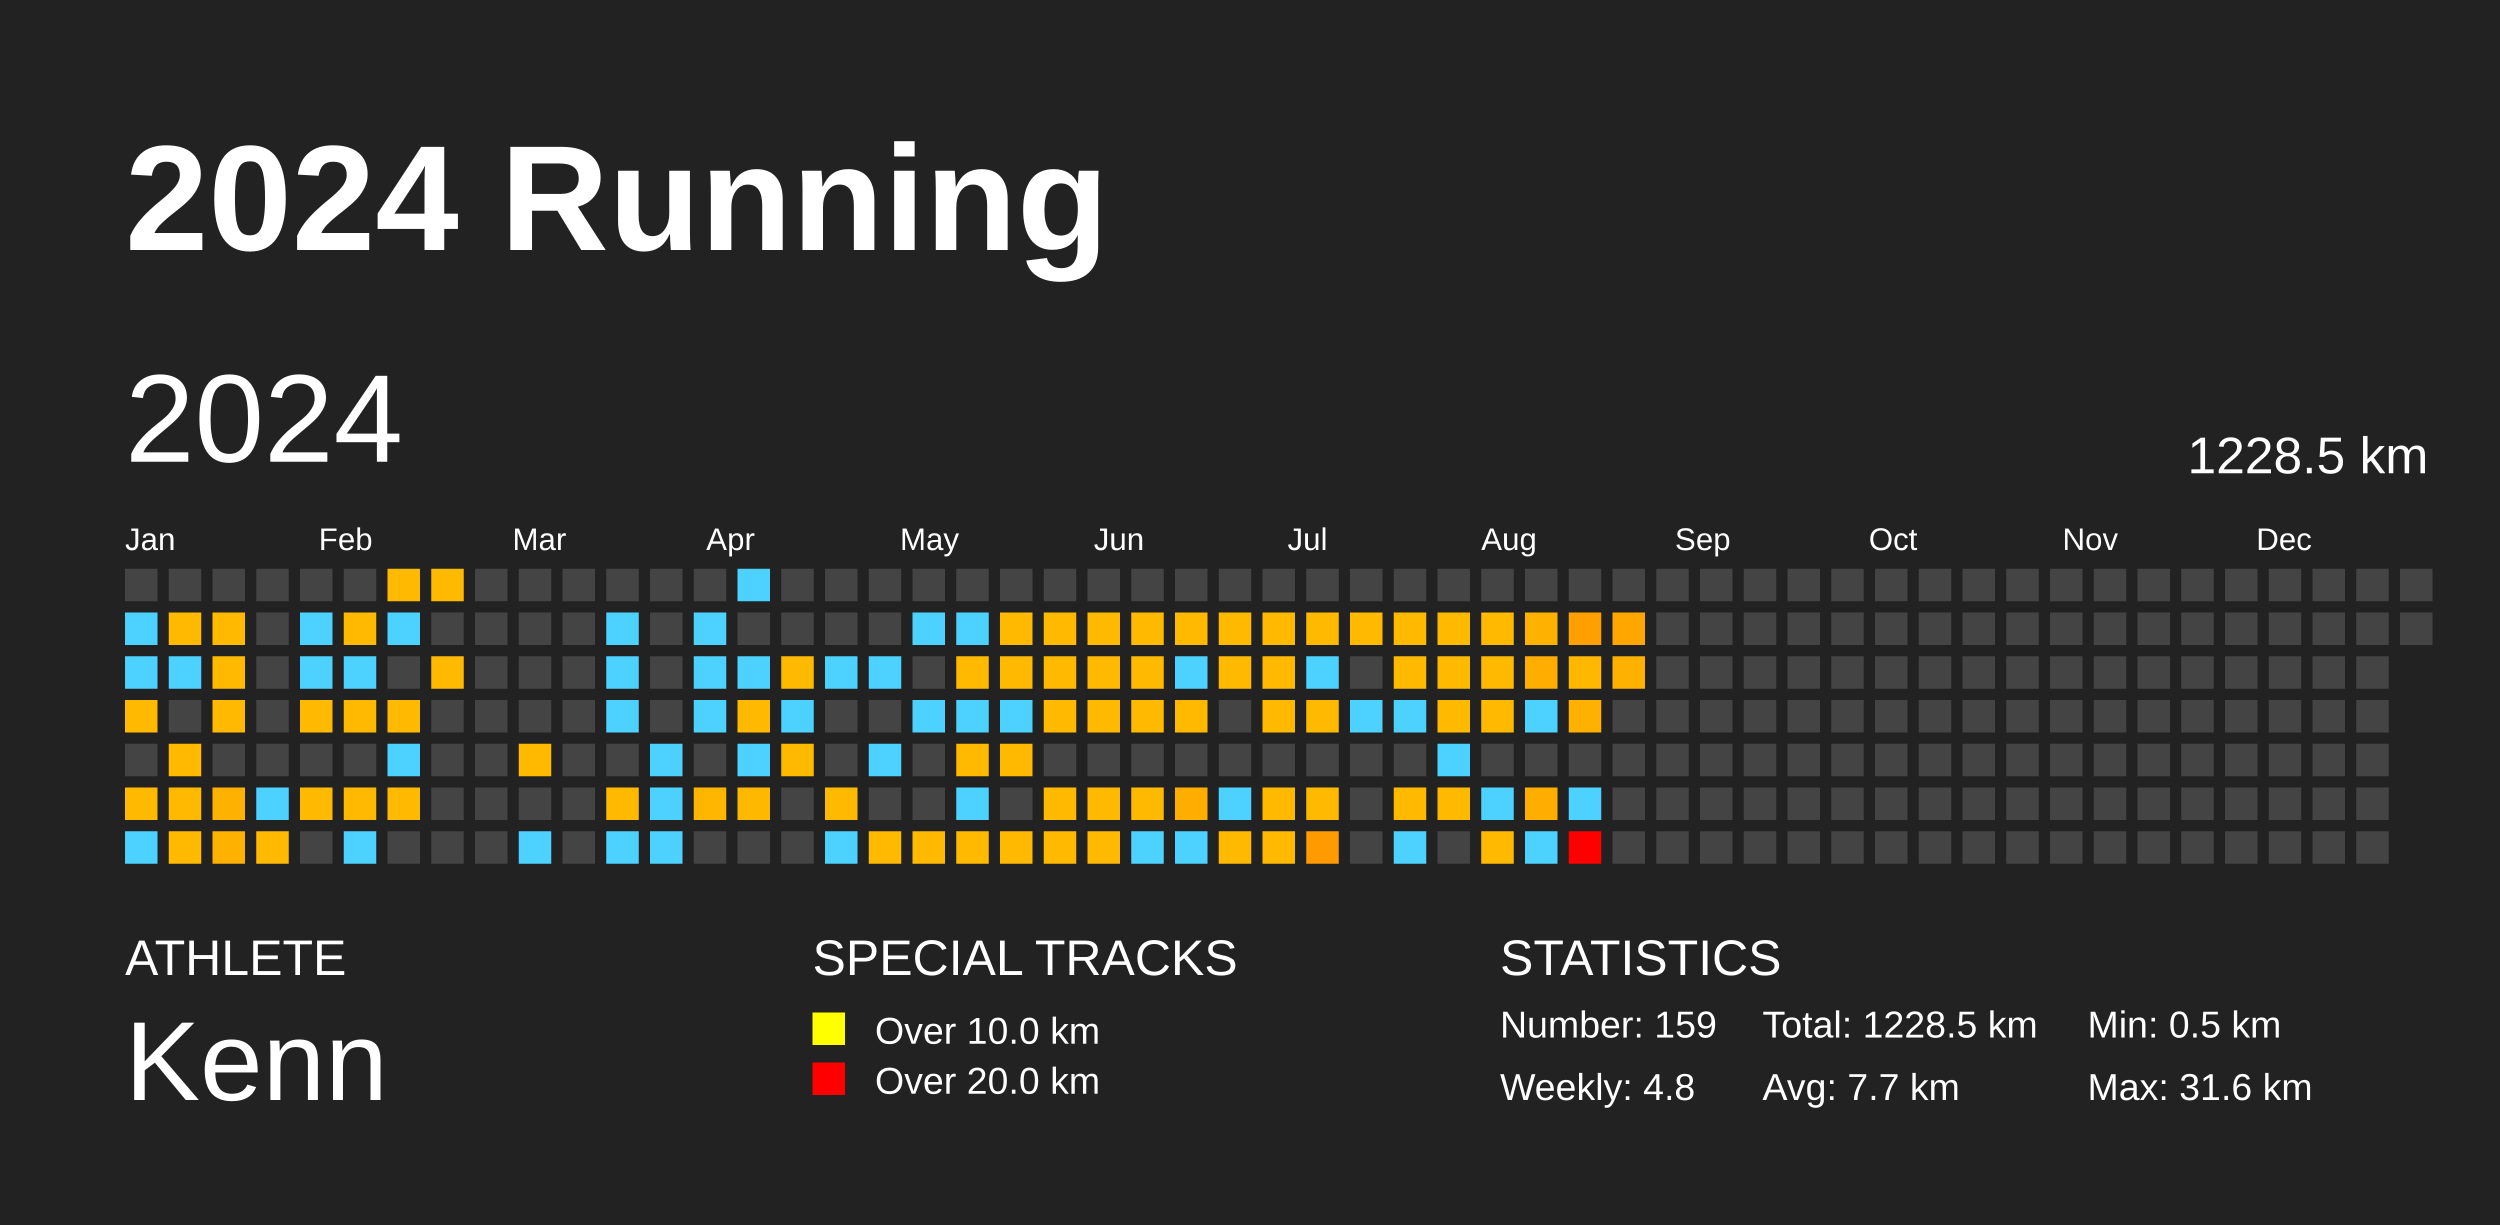
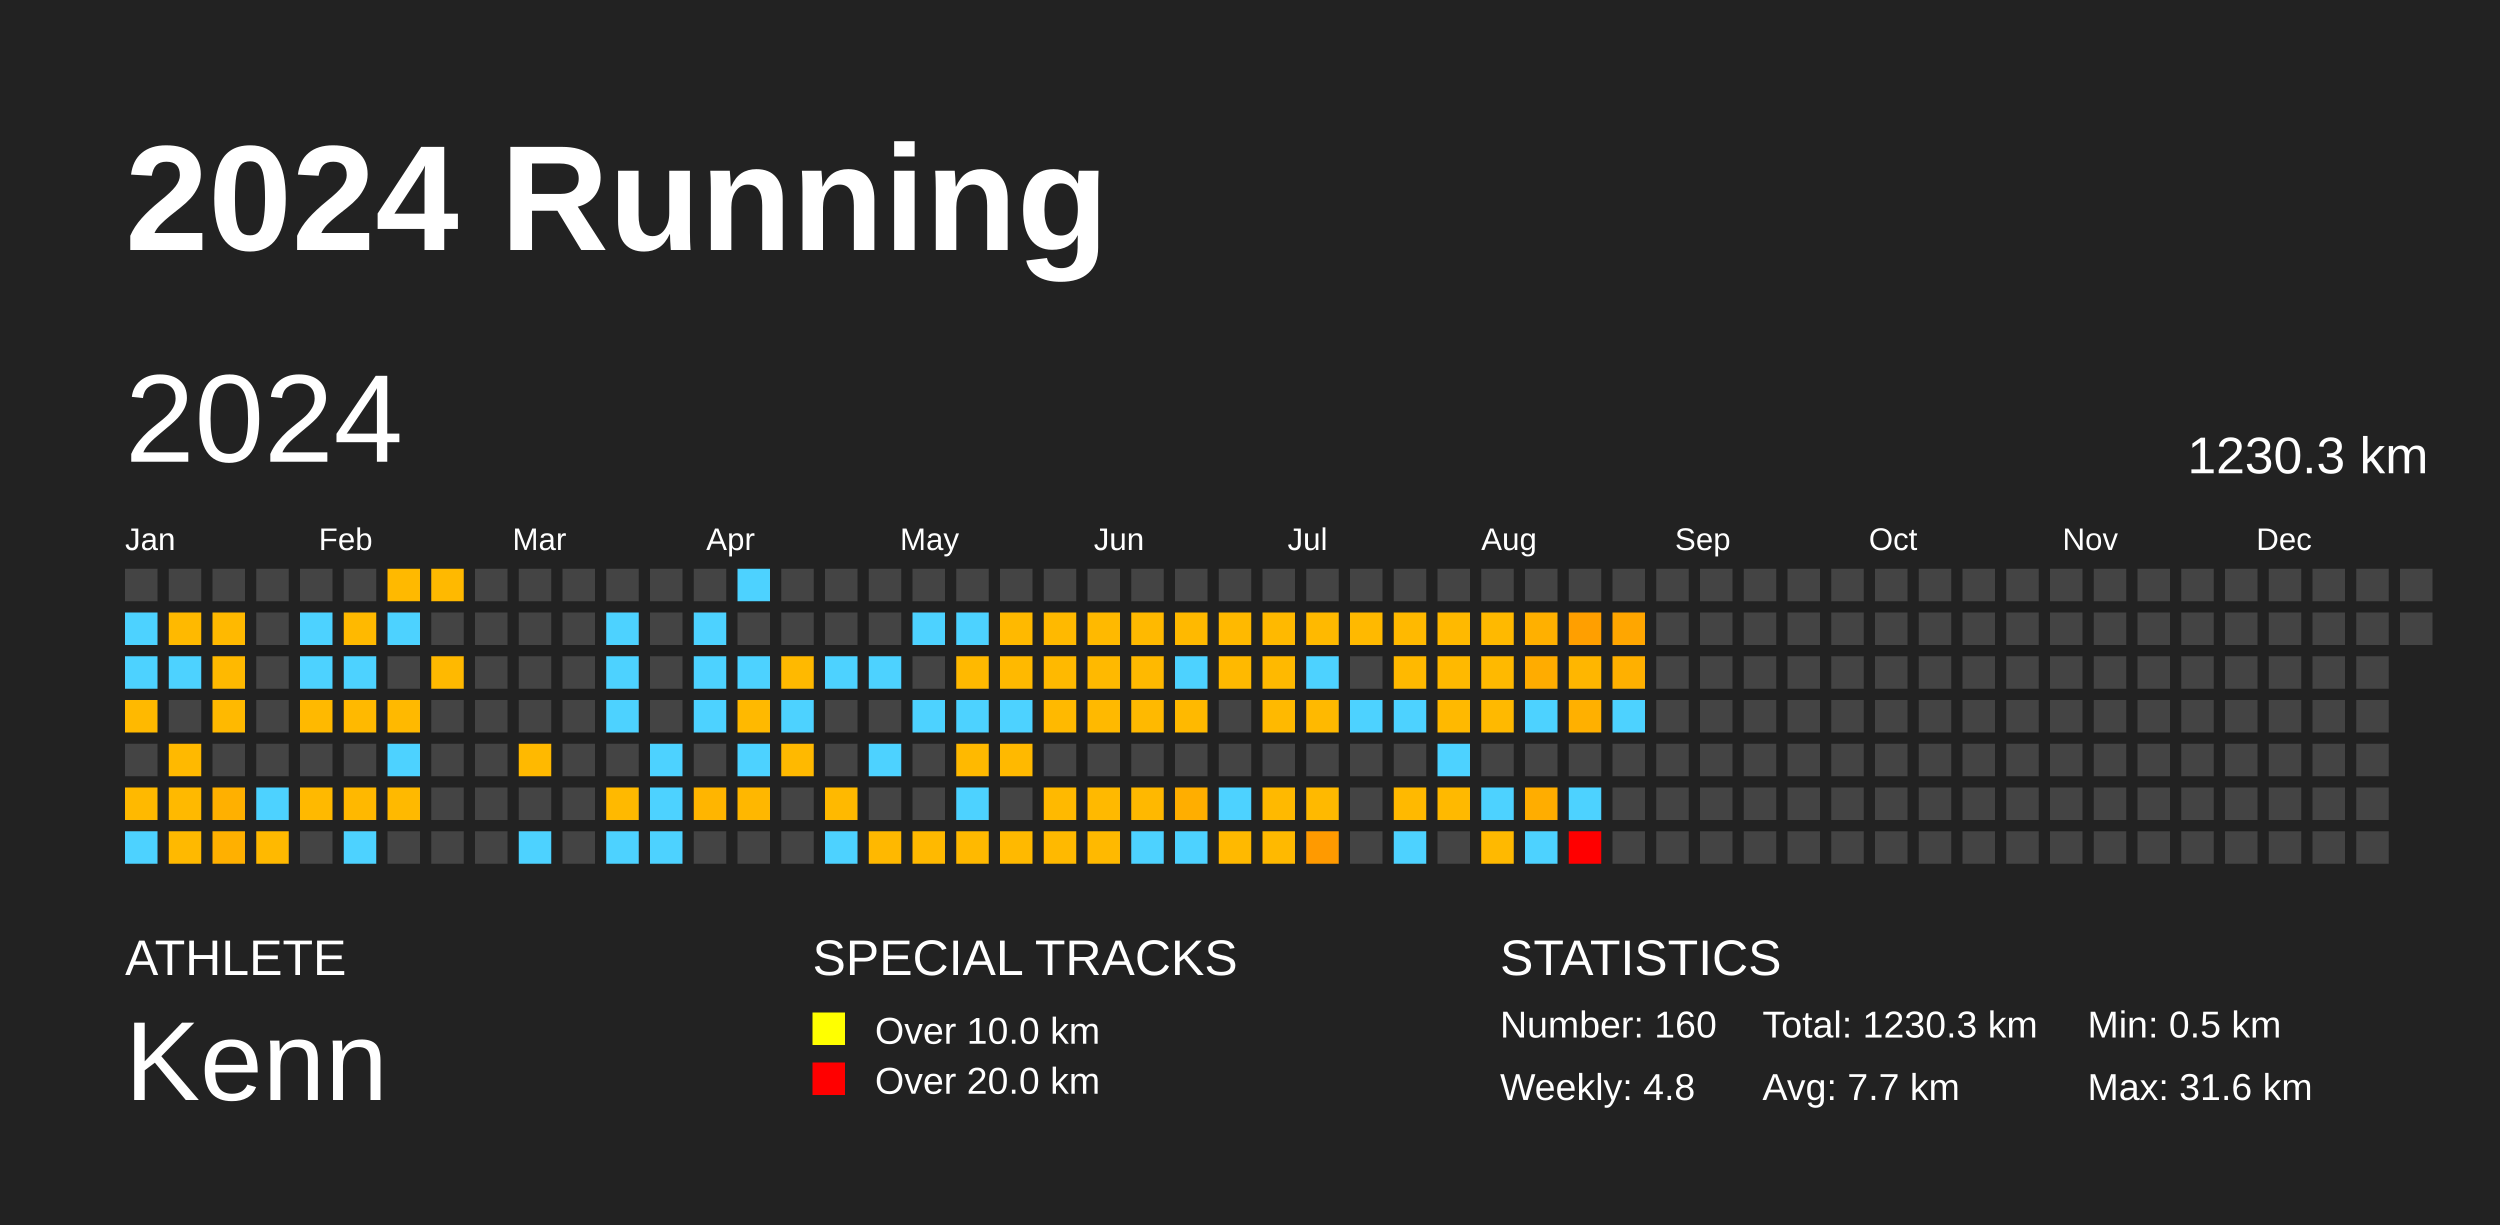
<svg xmlns="http://www.w3.org/2000/svg" baseProfile="full" height="98mm" version="1.1" viewBox="0,0,200,98" width="200mm">
  <defs />
  <rect fill="#222222" height="98" width="200" x="0" y="0" />
  <text fill="#FFFFFF" style="font-size:12px; font-family:Arial; font-weight:bold;" x="10" y="20">2024 Running</text>
  <text fill="#FFFFFF" style="font-size:4px; font-family:Arial" x="10" y="78">ATHLETE</text>
  <text fill="#FFFFFF" style="font-size:9px; font-family:Arial" x="10" y="88">Kenn</text>
  <text fill="#FFFFFF" style="font-size:4px; font-family:Arial" x="65" y="78">SPECIAL TRACKS</text>
  <rect fill="yellow" height="2.6" width="2.6" x="65" y="81" />
  <text fill="#FFFFFF" style="font-size:3px; font-family:Arial" x="70" y="83.5">Over 10.0 km</text>
  <rect fill="red" height="2.6" width="2.6" x="65" y="85" />
  <text fill="#FFFFFF" style="font-size:3px; font-family:Arial" x="70" y="87.5">Over 20.0 km</text>
  <text fill="#FFFFFF" style="font-size:4px; font-family:Arial" x="120" y="78">STATISTICS</text>
-   <text fill="#FFFFFF" style="font-size:3px; font-family:Arial" x="120" y="83">Number: 159</text>
+   <text fill="#FFFFFF" style="font-size:3px; font-family:Arial" x="120" y="83">Number: 160</text>
  <text fill="#FFFFFF" style="font-size:3px; font-family:Arial" x="120" y="88">Weekly: 4.8</text>
-   <text fill="#FFFFFF" style="font-size:3px; font-family:Arial" x="141" y="83">Total: 1228.5 km</text>
+   <text fill="#FFFFFF" style="font-size:3px; font-family:Arial" x="141" y="83">Total: 1230.3 km</text>
  <text fill="#FFFFFF" style="font-size:3px; font-family:Arial" x="141" y="88">Avg: 7.7 km</text>
  <text fill="#FFFFFF" style="font-size:3px; font-family:Arial" x="167" y="83">Min: 0.5 km</text>
  <text fill="#FFFFFF" style="font-size:3px; font-family:Arial" x="167" y="88">Max: 31.6 km</text>
  <text dominant-baseline="hanging" fill="#FFFFFF" style="font-size:10.0px; font-family:Arial;" x="10" y="30">2024</text>
-   <text dominant-baseline="hanging" fill="#FFFFFF" style="font-size:4.125px; font-family:Arial;" x="175" y="35">1228.5 km</text>
+   <text dominant-baseline="hanging" fill="#FFFFFF" style="font-size:4.125px; font-family:Arial;" x="175" y="35">1230.3 km</text>
  <text fill="#FFFFFF" style="font-size:2.5px; font-family:Arial" x="10.0" y="44">Jan</text>
  <text fill="#FFFFFF" style="font-size:2.5px; font-family:Arial" x="25.5" y="44">Feb</text>
  <text fill="#FFFFFF" style="font-size:2.5px; font-family:Arial" x="41.0" y="44">Mar</text>
  <text fill="#FFFFFF" style="font-size:2.5px; font-family:Arial" x="56.5" y="44">Apr</text>
  <text fill="#FFFFFF" style="font-size:2.5px; font-family:Arial" x="72.0" y="44">May</text>
  <text fill="#FFFFFF" style="font-size:2.5px; font-family:Arial" x="87.5" y="44">Jun</text>
  <text fill="#FFFFFF" style="font-size:2.5px; font-family:Arial" x="103.0" y="44">Jul</text>
  <text fill="#FFFFFF" style="font-size:2.5px; font-family:Arial" x="118.5" y="44">Aug</text>
  <text fill="#FFFFFF" style="font-size:2.5px; font-family:Arial" x="134.0" y="44">Sep</text>
  <text fill="#FFFFFF" style="font-size:2.5px; font-family:Arial" x="149.5" y="44">Oct</text>
  <text fill="#FFFFFF" style="font-size:2.5px; font-family:Arial" x="165.0" y="44">Nov</text>
  <text fill="#FFFFFF" style="font-size:2.5px; font-family:Arial" x="180.5" y="44">Dec</text>
  <rect fill="#444444" height="2.6" width="2.6" x="10.0" y="45.5" />
  <rect fill="#4dd2ff" height="2.6" width="2.6" x="10.0" y="49.0" />
  <rect fill="#4dd2ff" height="2.6" width="2.6" x="10.0" y="52.5" />
-   <rect fill="#ffba00" height="2.6" width="2.6" x="10.0" y="56.0" />
+   <rect fill="#ffb900" height="2.6" width="2.6" x="10.0" y="56.0" />
  <rect fill="#444444" height="2.6" width="2.6" x="10.0" y="59.5" />
-   <rect fill="#ffba00" height="2.6" width="2.6" x="10.0" y="63.0" />
+   <rect fill="#ffb900" height="2.6" width="2.6" x="10.0" y="63.0" />
  <rect fill="#4dd2ff" height="2.6" width="2.6" x="10.0" y="66.5" />
  <rect fill="#444444" height="2.6" width="2.6" x="13.5" y="45.5" />
-   <rect fill="#ffba00" height="2.6" width="2.6" x="13.5" y="49.0" />
+   <rect fill="#ffb900" height="2.6" width="2.6" x="13.5" y="49.0" />
  <rect fill="#4dd2ff" height="2.6" width="2.6" x="13.5" y="52.5" />
  <rect fill="#444444" height="2.6" width="2.6" x="13.5" y="56.0" />
  <rect fill="#ffb900" height="2.6" width="2.6" x="13.5" y="59.5" />
-   <rect fill="#ffba00" height="2.6" width="2.6" x="13.5" y="63.0" />
-   <rect fill="#ffba00" height="2.6" width="2.6" x="13.5" y="66.5" />
+   <rect fill="#ffb900" height="2.6" width="2.6" x="13.5" y="63.0" />
+   <rect fill="#ffb900" height="2.6" width="2.6" x="13.5" y="66.5" />
  <rect fill="#444444" height="2.6" width="2.6" x="17.0" y="45.5" />
-   <rect fill="#ffba00" height="2.6" width="2.6" x="17.0" y="49.0" />
-   <rect fill="#ffba00" height="2.6" width="2.6" x="17.0" y="52.5" />
+   <rect fill="#ffb900" height="2.6" width="2.6" x="17.0" y="49.0" />
+   <rect fill="#ffb900" height="2.6" width="2.6" x="17.0" y="52.5" />
  <rect fill="#ffb900" height="2.6" width="2.6" x="17.0" y="56.0" />
  <rect fill="#444444" height="2.6" width="2.6" x="17.0" y="59.5" />
-   <rect fill="#ffb100" height="2.6" width="2.6" x="17.0" y="63.0" />
-   <rect fill="#ffb100" height="2.6" width="2.6" x="17.0" y="66.5" />
+   <rect fill="#ffb000" height="2.6" width="2.6" x="17.0" y="63.0" />
+   <rect fill="#ffb000" height="2.6" width="2.6" x="17.0" y="66.5" />
  <rect fill="#444444" height="2.6" width="2.6" x="20.5" y="45.5" />
  <rect fill="#444444" height="2.6" width="2.6" x="20.5" y="49.0" />
  <rect fill="#444444" height="2.6" width="2.6" x="20.5" y="52.5" />
  <rect fill="#444444" height="2.6" width="2.6" x="20.5" y="56.0" />
  <rect fill="#444444" height="2.6" width="2.6" x="20.5" y="59.5" />
  <rect fill="#4dd2ff" height="2.6" width="2.6" x="20.5" y="63.0" />
-   <rect fill="#ffba00" height="2.6" width="2.6" x="20.5" y="66.5" />
+   <rect fill="#ffb900" height="2.6" width="2.6" x="20.5" y="66.5" />
  <rect fill="#444444" height="2.6" width="2.6" x="24.0" y="45.5" />
  <rect fill="#4dd2ff" height="2.6" width="2.6" x="24.0" y="49.0" />
  <rect fill="#4dd2ff" height="2.6" width="2.6" x="24.0" y="52.5" />
-   <rect fill="#ffba00" height="2.6" width="2.6" x="24.0" y="56.0" />
+   <rect fill="#ffb900" height="2.6" width="2.6" x="24.0" y="56.0" />
  <rect fill="#444444" height="2.6" width="2.6" x="24.0" y="59.5" />
-   <rect fill="#ffba00" height="2.6" width="2.6" x="24.0" y="63.0" />
+   <rect fill="#ffb900" height="2.6" width="2.6" x="24.0" y="63.0" />
  <rect fill="#444444" height="2.6" width="2.6" x="24.0" y="66.5" />
  <rect fill="#444444" height="2.6" width="2.6" x="27.5" y="45.5" />
-   <rect fill="#ffba00" height="2.6" width="2.6" x="27.5" y="49.0" />
+   <rect fill="#ffb900" height="2.6" width="2.6" x="27.5" y="49.0" />
  <rect fill="#4dd2ff" height="2.6" width="2.6" x="27.5" y="52.5" />
-   <rect fill="#ffba00" height="2.6" width="2.6" x="27.5" y="56.0" />
+   <rect fill="#ffb900" height="2.6" width="2.6" x="27.5" y="56.0" />
  <rect fill="#444444" height="2.6" width="2.6" x="27.5" y="59.5" />
-   <rect fill="#ffb900" height="2.6" width="2.6" x="27.5" y="63.0" />
+   <rect fill="#ffb800" height="2.6" width="2.6" x="27.5" y="63.0" />
  <rect fill="#4dd2ff" height="2.6" width="2.6" x="27.5" y="66.5" />
-   <rect fill="#ffba00" height="2.6" width="2.6" x="31.0" y="45.5" />
+   <rect fill="#ffb900" height="2.6" width="2.6" x="31.0" y="45.5" />
  <rect fill="#4dd2ff" height="2.6" width="2.6" x="31.0" y="49.0" />
  <rect fill="#444444" height="2.6" width="2.6" x="31.0" y="52.5" />
-   <rect fill="#ffba00" height="2.6" width="2.6" x="31.0" y="56.0" />
+   <rect fill="#ffb900" height="2.6" width="2.6" x="31.0" y="56.0" />
  <rect fill="#4dd2ff" height="2.6" width="2.6" x="31.0" y="59.5" />
-   <rect fill="#ffba00" height="2.6" width="2.6" x="31.0" y="63.0" />
+   <rect fill="#ffb900" height="2.6" width="2.6" x="31.0" y="63.0" />
  <rect fill="#444444" height="2.6" width="2.6" x="31.0" y="66.5" />
-   <rect fill="#ffba00" height="2.6" width="2.6" x="34.5" y="45.5" />
+   <rect fill="#ffb900" height="2.6" width="2.6" x="34.5" y="45.5" />
  <rect fill="#444444" height="2.6" width="2.6" x="34.5" y="49.0" />
-   <rect fill="#ffba00" height="2.6" width="2.6" x="34.5" y="52.5" />
+   <rect fill="#ffb900" height="2.6" width="2.6" x="34.5" y="52.5" />
  <rect fill="#444444" height="2.6" width="2.6" x="34.5" y="56.0" />
  <rect fill="#444444" height="2.6" width="2.6" x="34.5" y="59.5" />
  <rect fill="#444444" height="2.6" width="2.6" x="34.5" y="63.0" />
  <rect fill="#444444" height="2.6" width="2.6" x="34.5" y="66.5" />
  <rect fill="#444444" height="2.6" width="2.6" x="38.0" y="45.5" />
  <rect fill="#444444" height="2.6" width="2.6" x="38.0" y="49.0" />
  <rect fill="#444444" height="2.6" width="2.6" x="38.0" y="52.5" />
  <rect fill="#444444" height="2.6" width="2.6" x="38.0" y="56.0" />
  <rect fill="#444444" height="2.6" width="2.6" x="38.0" y="59.5" />
  <rect fill="#444444" height="2.6" width="2.6" x="38.0" y="63.0" />
  <rect fill="#444444" height="2.6" width="2.6" x="38.0" y="66.5" />
  <rect fill="#444444" height="2.6" width="2.6" x="41.5" y="45.5" />
  <rect fill="#444444" height="2.6" width="2.6" x="41.5" y="49.0" />
  <rect fill="#444444" height="2.6" width="2.6" x="41.5" y="52.5" />
  <rect fill="#444444" height="2.6" width="2.6" x="41.5" y="56.0" />
-   <rect fill="#ffba00" height="2.6" width="2.6" x="41.5" y="59.5" />
+   <rect fill="#ffb900" height="2.6" width="2.6" x="41.5" y="59.5" />
  <rect fill="#444444" height="2.6" width="2.6" x="41.5" y="63.0" />
  <rect fill="#4dd2ff" height="2.6" width="2.6" x="41.5" y="66.5" />
  <rect fill="#444444" height="2.6" width="2.6" x="45.0" y="45.5" />
  <rect fill="#444444" height="2.6" width="2.6" x="45.0" y="49.0" />
  <rect fill="#444444" height="2.6" width="2.6" x="45.0" y="52.5" />
  <rect fill="#444444" height="2.6" width="2.6" x="45.0" y="56.0" />
  <rect fill="#444444" height="2.6" width="2.6" x="45.0" y="59.5" />
  <rect fill="#444444" height="2.6" width="2.6" x="45.0" y="63.0" />
  <rect fill="#444444" height="2.6" width="2.6" x="45.0" y="66.5" />
  <rect fill="#444444" height="2.6" width="2.6" x="48.5" y="45.5" />
  <rect fill="#4dd2ff" height="2.6" width="2.6" x="48.5" y="49.0" />
  <rect fill="#4dd2ff" height="2.6" width="2.6" x="48.5" y="52.5" />
  <rect fill="#4dd2ff" height="2.6" width="2.6" x="48.5" y="56.0" />
  <rect fill="#444444" height="2.6" width="2.6" x="48.5" y="59.5" />
-   <rect fill="#ffba00" height="2.6" width="2.6" x="48.5" y="63.0" />
+   <rect fill="#ffb900" height="2.6" width="2.6" x="48.5" y="63.0" />
  <rect fill="#4dd2ff" height="2.6" width="2.6" x="48.5" y="66.5" />
  <rect fill="#444444" height="2.6" width="2.6" x="52.0" y="45.5" />
  <rect fill="#444444" height="2.6" width="2.6" x="52.0" y="49.0" />
  <rect fill="#444444" height="2.6" width="2.6" x="52.0" y="52.5" />
  <rect fill="#444444" height="2.6" width="2.6" x="52.0" y="56.0" />
  <rect fill="#4dd2ff" height="2.6" width="2.6" x="52.0" y="59.5" />
  <rect fill="#4dd2ff" height="2.6" width="2.6" x="52.0" y="63.0" />
  <rect fill="#4dd2ff" height="2.6" width="2.6" x="52.0" y="66.5" />
  <rect fill="#444444" height="2.6" width="2.6" x="55.5" y="45.5" />
  <rect fill="#4dd2ff" height="2.6" width="2.6" x="55.5" y="49.0" />
  <rect fill="#4dd2ff" height="2.6" width="2.6" x="55.5" y="52.5" />
  <rect fill="#4dd2ff" height="2.6" width="2.6" x="55.5" y="56.0" />
  <rect fill="#444444" height="2.6" width="2.6" x="55.5" y="59.5" />
-   <rect fill="#ffb600" height="2.6" width="2.6" x="55.5" y="63.0" />
+   <rect fill="#ffb500" height="2.6" width="2.6" x="55.5" y="63.0" />
  <rect fill="#444444" height="2.6" width="2.6" x="55.5" y="66.5" />
  <rect fill="#4dd2ff" height="2.6" width="2.6" x="59.0" y="45.5" />
  <rect fill="#444444" height="2.6" width="2.6" x="59.0" y="49.0" />
  <rect fill="#4dd2ff" height="2.6" width="2.6" x="59.0" y="52.5" />
-   <rect fill="#ffba00" height="2.6" width="2.6" x="59.0" y="56.0" />
+   <rect fill="#ffb900" height="2.6" width="2.6" x="59.0" y="56.0" />
  <rect fill="#4dd2ff" height="2.6" width="2.6" x="59.0" y="59.5" />
-   <rect fill="#ffb800" height="2.6" width="2.6" x="59.0" y="63.0" />
+   <rect fill="#ffb700" height="2.6" width="2.6" x="59.0" y="63.0" />
  <rect fill="#444444" height="2.6" width="2.6" x="59.0" y="66.5" />
  <rect fill="#444444" height="2.6" width="2.6" x="62.5" y="45.5" />
  <rect fill="#444444" height="2.6" width="2.6" x="62.5" y="49.0" />
-   <rect fill="#ffba00" height="2.6" width="2.6" x="62.5" y="52.5" />
+   <rect fill="#ffb900" height="2.6" width="2.6" x="62.5" y="52.5" />
  <rect fill="#4dd2ff" height="2.6" width="2.6" x="62.5" y="56.0" />
-   <rect fill="#ffba00" height="2.6" width="2.6" x="62.5" y="59.5" />
+   <rect fill="#ffb900" height="2.6" width="2.6" x="62.5" y="59.5" />
  <rect fill="#444444" height="2.6" width="2.6" x="62.5" y="63.0" />
  <rect fill="#444444" height="2.6" width="2.6" x="62.5" y="66.5" />
  <rect fill="#444444" height="2.6" width="2.6" x="66.0" y="45.5" />
  <rect fill="#444444" height="2.6" width="2.6" x="66.0" y="49.0" />
  <rect fill="#4dd2ff" height="2.6" width="2.6" x="66.0" y="52.5" />
  <rect fill="#444444" height="2.6" width="2.6" x="66.0" y="56.0" />
  <rect fill="#444444" height="2.6" width="2.6" x="66.0" y="59.5" />
-   <rect fill="#ffba00" height="2.6" width="2.6" x="66.0" y="63.0" />
+   <rect fill="#ffb900" height="2.6" width="2.6" x="66.0" y="63.0" />
  <rect fill="#4dd2ff" height="2.6" width="2.6" x="66.0" y="66.5" />
  <rect fill="#444444" height="2.6" width="2.6" x="69.5" y="45.5" />
  <rect fill="#444444" height="2.6" width="2.6" x="69.5" y="49.0" />
  <rect fill="#4dd2ff" height="2.6" width="2.6" x="69.5" y="52.5" />
  <rect fill="#444444" height="2.6" width="2.6" x="69.5" y="56.0" />
  <rect fill="#4dd2ff" height="2.6" width="2.6" x="69.5" y="59.5" />
  <rect fill="#444444" height="2.6" width="2.6" x="69.5" y="63.0" />
-   <rect fill="#ffb900" height="2.6" width="2.6" x="69.5" y="66.5" />
+   <rect fill="#ffb800" height="2.6" width="2.6" x="69.5" y="66.5" />
  <rect fill="#444444" height="2.6" width="2.6" x="73.0" y="45.5" />
  <rect fill="#4dd2ff" height="2.6" width="2.6" x="73.0" y="49.0" />
  <rect fill="#444444" height="2.6" width="2.6" x="73.0" y="52.5" />
  <rect fill="#4dd2ff" height="2.6" width="2.6" x="73.0" y="56.0" />
  <rect fill="#444444" height="2.6" width="2.6" x="73.0" y="59.5" />
  <rect fill="#444444" height="2.6" width="2.6" x="73.0" y="63.0" />
-   <rect fill="#ffba00" height="2.6" width="2.6" x="73.0" y="66.5" />
+   <rect fill="#ffb900" height="2.6" width="2.6" x="73.0" y="66.5" />
  <rect fill="#444444" height="2.6" width="2.6" x="76.5" y="45.5" />
  <rect fill="#4dd2ff" height="2.6" width="2.6" x="76.5" y="49.0" />
-   <rect fill="#ffba00" height="2.6" width="2.6" x="76.5" y="52.5" />
+   <rect fill="#ffb900" height="2.6" width="2.6" x="76.5" y="52.5" />
  <rect fill="#4dd2ff" height="2.6" width="2.6" x="76.5" y="56.0" />
-   <rect fill="#ffba00" height="2.6" width="2.6" x="76.5" y="59.5" />
+   <rect fill="#ffb900" height="2.6" width="2.6" x="76.5" y="59.5" />
  <rect fill="#4dd2ff" height="2.6" width="2.6" x="76.5" y="63.0" />
-   <rect fill="#ffba00" height="2.6" width="2.6" x="76.5" y="66.5" />
+   <rect fill="#ffb900" height="2.6" width="2.6" x="76.5" y="66.5" />
  <rect fill="#444444" height="2.6" width="2.6" x="80.0" y="45.5" />
-   <rect fill="#ffba00" height="2.6" width="2.6" x="80.0" y="49.0" />
-   <rect fill="#ffba00" height="2.6" width="2.6" x="80.0" y="52.5" />
+   <rect fill="#ffb900" height="2.6" width="2.6" x="80.0" y="49.0" />
+   <rect fill="#ffb900" height="2.6" width="2.6" x="80.0" y="52.5" />
  <rect fill="#4dd2ff" height="2.6" width="2.6" x="80.0" y="56.0" />
-   <rect fill="#ffba00" height="2.6" width="2.6" x="80.0" y="59.5" />
+   <rect fill="#ffb900" height="2.6" width="2.6" x="80.0" y="59.5" />
  <rect fill="#444444" height="2.6" width="2.6" x="80.0" y="63.0" />
-   <rect fill="#ffba00" height="2.6" width="2.6" x="80.0" y="66.5" />
+   <rect fill="#ffb900" height="2.6" width="2.6" x="80.0" y="66.5" />
  <rect fill="#444444" height="2.6" width="2.6" x="83.5" y="45.5" />
-   <rect fill="#ffba00" height="2.6" width="2.6" x="83.5" y="49.0" />
-   <rect fill="#ffba00" height="2.6" width="2.6" x="83.5" y="52.5" />
-   <rect fill="#ffba00" height="2.6" width="2.6" x="83.5" y="56.0" />
+   <rect fill="#ffb900" height="2.6" width="2.6" x="83.5" y="49.0" />
+   <rect fill="#ffb900" height="2.6" width="2.6" x="83.5" y="52.5" />
+   <rect fill="#ffb900" height="2.6" width="2.6" x="83.5" y="56.0" />
  <rect fill="#444444" height="2.6" width="2.6" x="83.5" y="59.5" />
-   <rect fill="#ffba00" height="2.6" width="2.6" x="83.5" y="63.0" />
-   <rect fill="#ffba00" height="2.6" width="2.6" x="83.5" y="66.5" />
+   <rect fill="#ffb900" height="2.6" width="2.6" x="83.5" y="63.0" />
+   <rect fill="#ffb900" height="2.6" width="2.6" x="83.5" y="66.5" />
  <rect fill="#444444" height="2.6" width="2.6" x="87.0" y="45.5" />
-   <rect fill="#ffba00" height="2.6" width="2.6" x="87.0" y="49.0" />
-   <rect fill="#ffba00" height="2.6" width="2.6" x="87.0" y="52.5" />
-   <rect fill="#ffba00" height="2.6" width="2.6" x="87.0" y="56.0" />
+   <rect fill="#ffb900" height="2.6" width="2.6" x="87.0" y="49.0" />
+   <rect fill="#ffb900" height="2.6" width="2.6" x="87.0" y="52.5" />
+   <rect fill="#ffb900" height="2.6" width="2.6" x="87.0" y="56.0" />
  <rect fill="#444444" height="2.6" width="2.6" x="87.0" y="59.5" />
-   <rect fill="#ffba00" height="2.6" width="2.6" x="87.0" y="63.0" />
-   <rect fill="#ffba00" height="2.6" width="2.6" x="87.0" y="66.5" />
+   <rect fill="#ffb900" height="2.6" width="2.6" x="87.0" y="63.0" />
+   <rect fill="#ffb900" height="2.6" width="2.6" x="87.0" y="66.5" />
  <rect fill="#444444" height="2.6" width="2.6" x="90.5" y="45.5" />
-   <rect fill="#ffba00" height="2.6" width="2.6" x="90.5" y="49.0" />
-   <rect fill="#ffba00" height="2.6" width="2.6" x="90.5" y="52.5" />
-   <rect fill="#ffba00" height="2.6" width="2.6" x="90.5" y="56.0" />
+   <rect fill="#ffb900" height="2.6" width="2.6" x="90.5" y="49.0" />
+   <rect fill="#ffb900" height="2.6" width="2.6" x="90.5" y="52.5" />
+   <rect fill="#ffb900" height="2.6" width="2.6" x="90.5" y="56.0" />
  <rect fill="#444444" height="2.6" width="2.6" x="90.5" y="59.5" />
-   <rect fill="#ffb900" height="2.6" width="2.6" x="90.5" y="63.0" />
+   <rect fill="#ffb800" height="2.6" width="2.6" x="90.5" y="63.0" />
  <rect fill="#4dd2ff" height="2.6" width="2.6" x="90.5" y="66.5" />
  <rect fill="#444444" height="2.6" width="2.6" x="94.0" y="45.5" />
-   <rect fill="#ffba00" height="2.6" width="2.6" x="94.0" y="49.0" />
+   <rect fill="#ffb900" height="2.6" width="2.6" x="94.0" y="49.0" />
  <rect fill="#4dd2ff" height="2.6" width="2.6" x="94.0" y="52.5" />
-   <rect fill="#ffba00" height="2.6" width="2.6" x="94.0" y="56.0" />
+   <rect fill="#ffb900" height="2.6" width="2.6" x="94.0" y="56.0" />
  <rect fill="#444444" height="2.6" width="2.6" x="94.0" y="59.5" />
  <rect fill="#ffae00" height="2.6" width="2.6" x="94.0" y="63.0" />
  <rect fill="#4dd2ff" height="2.6" width="2.6" x="94.0" y="66.5" />
  <rect fill="#444444" height="2.6" width="2.6" x="97.5" y="45.5" />
-   <rect fill="#ffba00" height="2.6" width="2.6" x="97.5" y="49.0" />
-   <rect fill="#ffba00" height="2.6" width="2.6" x="97.5" y="52.5" />
+   <rect fill="#ffb900" height="2.6" width="2.6" x="97.5" y="49.0" />
+   <rect fill="#ffb900" height="2.6" width="2.6" x="97.5" y="52.5" />
  <rect fill="#444444" height="2.6" width="2.6" x="97.5" y="56.0" />
  <rect fill="#444444" height="2.6" width="2.6" x="97.5" y="59.5" />
  <rect fill="#4dd2ff" height="2.6" width="2.6" x="97.5" y="63.0" />
-   <rect fill="#ffba00" height="2.6" width="2.6" x="97.5" y="66.5" />
+   <rect fill="#ffb900" height="2.6" width="2.6" x="97.5" y="66.5" />
  <rect fill="#444444" height="2.6" width="2.6" x="101.0" y="45.5" />
-   <rect fill="#ffba00" height="2.6" width="2.6" x="101.0" y="49.0" />
-   <rect fill="#ffba00" height="2.6" width="2.6" x="101.0" y="52.5" />
-   <rect fill="#ffba00" height="2.6" width="2.6" x="101.0" y="56.0" />
+   <rect fill="#ffb900" height="2.6" width="2.6" x="101.0" y="49.0" />
+   <rect fill="#ffb900" height="2.6" width="2.6" x="101.0" y="52.5" />
+   <rect fill="#ffb900" height="2.6" width="2.6" x="101.0" y="56.0" />
  <rect fill="#444444" height="2.6" width="2.6" x="101.0" y="59.5" />
-   <rect fill="#ffba00" height="2.6" width="2.6" x="101.0" y="63.0" />
-   <rect fill="#ffba00" height="2.6" width="2.6" x="101.0" y="66.5" />
+   <rect fill="#ffb900" height="2.6" width="2.6" x="101.0" y="63.0" />
+   <rect fill="#ffb900" height="2.6" width="2.6" x="101.0" y="66.5" />
  <rect fill="#444444" height="2.6" width="2.6" x="104.5" y="45.5" />
-   <rect fill="#ffba00" height="2.6" width="2.6" x="104.5" y="49.0" />
+   <rect fill="#ffb900" height="2.6" width="2.6" x="104.5" y="49.0" />
  <rect fill="#4dd2ff" height="2.6" width="2.6" x="104.5" y="52.5" />
-   <rect fill="#ffba00" height="2.6" width="2.6" x="104.5" y="56.0" />
+   <rect fill="#ffb900" height="2.6" width="2.6" x="104.5" y="56.0" />
  <rect fill="#444444" height="2.6" width="2.6" x="104.5" y="59.5" />
-   <rect fill="#ffba00" height="2.6" width="2.6" x="104.5" y="63.0" />
+   <rect fill="#ffb900" height="2.6" width="2.6" x="104.5" y="63.0" />
  <rect fill="#ff9a00" height="2.6" width="2.6" x="104.5" y="66.5" />
  <rect fill="#444444" height="2.6" width="2.6" x="108.0" y="45.5" />
-   <rect fill="#ffba00" height="2.6" width="2.6" x="108.0" y="49.0" />
+   <rect fill="#ffb900" height="2.6" width="2.6" x="108.0" y="49.0" />
  <rect fill="#444444" height="2.6" width="2.6" x="108.0" y="52.5" />
  <rect fill="#4dd2ff" height="2.6" width="2.6" x="108.0" y="56.0" />
  <rect fill="#444444" height="2.6" width="2.6" x="108.0" y="59.5" />
  <rect fill="#444444" height="2.6" width="2.6" x="108.0" y="63.0" />
  <rect fill="#444444" height="2.6" width="2.6" x="108.0" y="66.5" />
  <rect fill="#444444" height="2.6" width="2.6" x="111.5" y="45.5" />
-   <rect fill="#ffba00" height="2.6" width="2.6" x="111.5" y="49.0" />
-   <rect fill="#ffba00" height="2.6" width="2.6" x="111.5" y="52.5" />
+   <rect fill="#ffb900" height="2.6" width="2.6" x="111.5" y="49.0" />
+   <rect fill="#ffb900" height="2.6" width="2.6" x="111.5" y="52.5" />
  <rect fill="#4dd2ff" height="2.6" width="2.6" x="111.5" y="56.0" />
  <rect fill="#444444" height="2.6" width="2.6" x="111.5" y="59.5" />
-   <rect fill="#ffba00" height="2.6" width="2.6" x="111.5" y="63.0" />
+   <rect fill="#ffb900" height="2.6" width="2.6" x="111.5" y="63.0" />
  <rect fill="#4dd2ff" height="2.6" width="2.6" x="111.5" y="66.5" />
  <rect fill="#444444" height="2.6" width="2.6" x="115.0" y="45.5" />
-   <rect fill="#ffba00" height="2.6" width="2.6" x="115.0" y="49.0" />
-   <rect fill="#ffba00" height="2.6" width="2.6" x="115.0" y="52.5" />
-   <rect fill="#ffba00" height="2.6" width="2.6" x="115.0" y="56.0" />
+   <rect fill="#ffb900" height="2.6" width="2.6" x="115.0" y="49.0" />
+   <rect fill="#ffb900" height="2.6" width="2.6" x="115.0" y="52.5" />
+   <rect fill="#ffb900" height="2.6" width="2.6" x="115.0" y="56.0" />
  <rect fill="#4dd2ff" height="2.6" width="2.6" x="115.0" y="59.5" />
-   <rect fill="#ffba00" height="2.6" width="2.6" x="115.0" y="63.0" />
+   <rect fill="#ffb900" height="2.6" width="2.6" x="115.0" y="63.0" />
  <rect fill="#444444" height="2.6" width="2.6" x="115.0" y="66.5" />
  <rect fill="#444444" height="2.6" width="2.6" x="118.5" y="45.5" />
-   <rect fill="#ffba00" height="2.6" width="2.6" x="118.5" y="49.0" />
-   <rect fill="#ffba00" height="2.6" width="2.6" x="118.5" y="52.5" />
-   <rect fill="#ffba00" height="2.6" width="2.6" x="118.5" y="56.0" />
+   <rect fill="#ffb900" height="2.6" width="2.6" x="118.5" y="49.0" />
+   <rect fill="#ffb900" height="2.6" width="2.6" x="118.5" y="52.5" />
+   <rect fill="#ffb900" height="2.6" width="2.6" x="118.5" y="56.0" />
  <rect fill="#444444" height="2.6" width="2.6" x="118.5" y="59.5" />
  <rect fill="#4dd2ff" height="2.6" width="2.6" x="118.5" y="63.0" />
-   <rect fill="#ffba00" height="2.6" width="2.6" x="118.5" y="66.5" />
+   <rect fill="#ffb900" height="2.6" width="2.6" x="118.5" y="66.5" />
  <rect fill="#444444" height="2.6" width="2.6" x="122.0" y="45.5" />
-   <rect fill="#ffb100" height="2.6" width="2.6" x="122.0" y="49.0" />
-   <rect fill="#ffad00" height="2.6" width="2.6" x="122.0" y="52.5" />
+   <rect fill="#ffb000" height="2.6" width="2.6" x="122.0" y="49.0" />
+   <rect fill="#ffac00" height="2.6" width="2.6" x="122.0" y="52.5" />
  <rect fill="#4dd2ff" height="2.6" width="2.6" x="122.0" y="56.0" />
  <rect fill="#444444" height="2.6" width="2.6" x="122.0" y="59.5" />
-   <rect fill="#ffae00" height="2.6" width="2.6" x="122.0" y="63.0" />
+   <rect fill="#ffad00" height="2.6" width="2.6" x="122.0" y="63.0" />
  <rect fill="#4dd2ff" height="2.6" width="2.6" x="122.0" y="66.5" />
  <rect fill="#444444" height="2.6" width="2.6" x="125.5" y="45.5" />
-   <rect fill="#ffa000" height="2.6" width="2.6" x="125.5" y="49.0" />
-   <rect fill="#ffb700" height="2.6" width="2.6" x="125.5" y="52.5" />
-   <rect fill="#ffb100" height="2.6" width="2.6" x="125.5" y="56.0" />
+   <rect fill="#ff9f00" height="2.6" width="2.6" x="125.5" y="49.0" />
+   <rect fill="#ffb600" height="2.6" width="2.6" x="125.5" y="52.5" />
+   <rect fill="#ffb000" height="2.6" width="2.6" x="125.5" y="56.0" />
  <rect fill="#444444" height="2.6" width="2.6" x="125.5" y="59.5" />
  <rect fill="#4dd2ff" height="2.6" width="2.6" x="125.5" y="63.0" />
  <rect fill="red" height="2.6" width="2.6" x="125.5" y="66.5" />
  <rect fill="#444444" height="2.6" width="2.6" x="129.0" y="45.5" />
-   <rect fill="#ffa700" height="2.6" width="2.6" x="129.0" y="49.0" />
-   <rect fill="#ffb100" height="2.6" width="2.6" x="129.0" y="52.5" />
-   <rect fill="#444444" height="2.6" width="2.6" x="129.0" y="56.0" />
+   <rect fill="#ffa600" height="2.6" width="2.6" x="129.0" y="49.0" />
+   <rect fill="#ffb000" height="2.6" width="2.6" x="129.0" y="52.5" />
+   <rect fill="#4dd2ff" height="2.6" width="2.6" x="129.0" y="56.0" />
  <rect fill="#444444" height="2.6" width="2.6" x="129.0" y="59.5" />
  <rect fill="#444444" height="2.6" width="2.6" x="129.0" y="63.0" />
  <rect fill="#444444" height="2.6" width="2.6" x="129.0" y="66.5" />
  <rect fill="#444444" height="2.6" width="2.6" x="132.5" y="45.5" />
  <rect fill="#444444" height="2.6" width="2.6" x="132.5" y="49.0" />
  <rect fill="#444444" height="2.6" width="2.6" x="132.5" y="52.5" />
  <rect fill="#444444" height="2.6" width="2.6" x="132.5" y="56.0" />
  <rect fill="#444444" height="2.6" width="2.6" x="132.5" y="59.5" />
  <rect fill="#444444" height="2.6" width="2.6" x="132.5" y="63.0" />
  <rect fill="#444444" height="2.6" width="2.6" x="132.5" y="66.5" />
  <rect fill="#444444" height="2.6" width="2.6" x="136.0" y="45.5" />
  <rect fill="#444444" height="2.6" width="2.6" x="136.0" y="49.0" />
  <rect fill="#444444" height="2.6" width="2.6" x="136.0" y="52.5" />
  <rect fill="#444444" height="2.6" width="2.6" x="136.0" y="56.0" />
  <rect fill="#444444" height="2.6" width="2.6" x="136.0" y="59.5" />
  <rect fill="#444444" height="2.6" width="2.6" x="136.0" y="63.0" />
  <rect fill="#444444" height="2.6" width="2.6" x="136.0" y="66.5" />
  <rect fill="#444444" height="2.6" width="2.6" x="139.5" y="45.5" />
  <rect fill="#444444" height="2.6" width="2.6" x="139.5" y="49.0" />
  <rect fill="#444444" height="2.6" width="2.6" x="139.5" y="52.5" />
  <rect fill="#444444" height="2.6" width="2.6" x="139.5" y="56.0" />
  <rect fill="#444444" height="2.6" width="2.6" x="139.5" y="59.5" />
  <rect fill="#444444" height="2.6" width="2.6" x="139.5" y="63.0" />
  <rect fill="#444444" height="2.6" width="2.6" x="139.5" y="66.5" />
  <rect fill="#444444" height="2.6" width="2.6" x="143.0" y="45.5" />
  <rect fill="#444444" height="2.6" width="2.6" x="143.0" y="49.0" />
  <rect fill="#444444" height="2.6" width="2.6" x="143.0" y="52.5" />
  <rect fill="#444444" height="2.6" width="2.6" x="143.0" y="56.0" />
  <rect fill="#444444" height="2.6" width="2.6" x="143.0" y="59.5" />
  <rect fill="#444444" height="2.6" width="2.6" x="143.0" y="63.0" />
  <rect fill="#444444" height="2.6" width="2.6" x="143.0" y="66.5" />
  <rect fill="#444444" height="2.6" width="2.6" x="146.5" y="45.5" />
  <rect fill="#444444" height="2.6" width="2.6" x="146.5" y="49.0" />
  <rect fill="#444444" height="2.6" width="2.6" x="146.5" y="52.5" />
  <rect fill="#444444" height="2.6" width="2.6" x="146.5" y="56.0" />
  <rect fill="#444444" height="2.6" width="2.6" x="146.5" y="59.5" />
  <rect fill="#444444" height="2.6" width="2.6" x="146.5" y="63.0" />
  <rect fill="#444444" height="2.6" width="2.6" x="146.5" y="66.5" />
  <rect fill="#444444" height="2.6" width="2.6" x="150.0" y="45.5" />
  <rect fill="#444444" height="2.6" width="2.6" x="150.0" y="49.0" />
  <rect fill="#444444" height="2.6" width="2.6" x="150.0" y="52.5" />
  <rect fill="#444444" height="2.6" width="2.6" x="150.0" y="56.0" />
  <rect fill="#444444" height="2.6" width="2.6" x="150.0" y="59.5" />
  <rect fill="#444444" height="2.6" width="2.6" x="150.0" y="63.0" />
  <rect fill="#444444" height="2.6" width="2.6" x="150.0" y="66.5" />
  <rect fill="#444444" height="2.6" width="2.6" x="153.5" y="45.5" />
  <rect fill="#444444" height="2.6" width="2.6" x="153.5" y="49.0" />
  <rect fill="#444444" height="2.6" width="2.6" x="153.5" y="52.5" />
  <rect fill="#444444" height="2.6" width="2.6" x="153.5" y="56.0" />
  <rect fill="#444444" height="2.6" width="2.6" x="153.5" y="59.5" />
  <rect fill="#444444" height="2.6" width="2.6" x="153.5" y="63.0" />
  <rect fill="#444444" height="2.6" width="2.6" x="153.5" y="66.5" />
  <rect fill="#444444" height="2.6" width="2.6" x="157.0" y="45.5" />
  <rect fill="#444444" height="2.6" width="2.6" x="157.0" y="49.0" />
  <rect fill="#444444" height="2.6" width="2.6" x="157.0" y="52.5" />
  <rect fill="#444444" height="2.6" width="2.6" x="157.0" y="56.0" />
  <rect fill="#444444" height="2.6" width="2.6" x="157.0" y="59.5" />
  <rect fill="#444444" height="2.6" width="2.6" x="157.0" y="63.0" />
  <rect fill="#444444" height="2.6" width="2.6" x="157.0" y="66.5" />
  <rect fill="#444444" height="2.6" width="2.6" x="160.5" y="45.5" />
  <rect fill="#444444" height="2.6" width="2.6" x="160.5" y="49.0" />
  <rect fill="#444444" height="2.6" width="2.6" x="160.5" y="52.5" />
  <rect fill="#444444" height="2.6" width="2.6" x="160.5" y="56.0" />
  <rect fill="#444444" height="2.6" width="2.6" x="160.5" y="59.5" />
  <rect fill="#444444" height="2.6" width="2.6" x="160.5" y="63.0" />
  <rect fill="#444444" height="2.6" width="2.6" x="160.5" y="66.5" />
  <rect fill="#444444" height="2.6" width="2.6" x="164.0" y="45.5" />
  <rect fill="#444444" height="2.6" width="2.6" x="164.0" y="49.0" />
  <rect fill="#444444" height="2.6" width="2.6" x="164.0" y="52.5" />
  <rect fill="#444444" height="2.6" width="2.6" x="164.0" y="56.0" />
  <rect fill="#444444" height="2.6" width="2.6" x="164.0" y="59.5" />
  <rect fill="#444444" height="2.6" width="2.6" x="164.0" y="63.0" />
  <rect fill="#444444" height="2.6" width="2.6" x="164.0" y="66.5" />
  <rect fill="#444444" height="2.6" width="2.6" x="167.5" y="45.5" />
  <rect fill="#444444" height="2.6" width="2.6" x="167.5" y="49.0" />
  <rect fill="#444444" height="2.6" width="2.6" x="167.5" y="52.5" />
  <rect fill="#444444" height="2.6" width="2.6" x="167.5" y="56.0" />
  <rect fill="#444444" height="2.6" width="2.6" x="167.5" y="59.5" />
  <rect fill="#444444" height="2.6" width="2.6" x="167.5" y="63.0" />
  <rect fill="#444444" height="2.6" width="2.6" x="167.5" y="66.5" />
  <rect fill="#444444" height="2.6" width="2.6" x="171.0" y="45.5" />
  <rect fill="#444444" height="2.6" width="2.6" x="171.0" y="49.0" />
  <rect fill="#444444" height="2.6" width="2.6" x="171.0" y="52.5" />
  <rect fill="#444444" height="2.6" width="2.6" x="171.0" y="56.0" />
  <rect fill="#444444" height="2.6" width="2.6" x="171.0" y="59.5" />
  <rect fill="#444444" height="2.6" width="2.6" x="171.0" y="63.0" />
  <rect fill="#444444" height="2.6" width="2.6" x="171.0" y="66.5" />
  <rect fill="#444444" height="2.6" width="2.6" x="174.5" y="45.5" />
  <rect fill="#444444" height="2.6" width="2.6" x="174.5" y="49.0" />
  <rect fill="#444444" height="2.6" width="2.6" x="174.5" y="52.5" />
  <rect fill="#444444" height="2.6" width="2.6" x="174.5" y="56.0" />
  <rect fill="#444444" height="2.6" width="2.6" x="174.5" y="59.5" />
  <rect fill="#444444" height="2.6" width="2.6" x="174.5" y="63.0" />
  <rect fill="#444444" height="2.6" width="2.6" x="174.5" y="66.5" />
  <rect fill="#444444" height="2.6" width="2.6" x="178.0" y="45.5" />
  <rect fill="#444444" height="2.6" width="2.6" x="178.0" y="49.0" />
  <rect fill="#444444" height="2.6" width="2.6" x="178.0" y="52.5" />
  <rect fill="#444444" height="2.6" width="2.6" x="178.0" y="56.0" />
  <rect fill="#444444" height="2.6" width="2.6" x="178.0" y="59.5" />
  <rect fill="#444444" height="2.6" width="2.6" x="178.0" y="63.0" />
  <rect fill="#444444" height="2.6" width="2.6" x="178.0" y="66.5" />
  <rect fill="#444444" height="2.6" width="2.6" x="181.5" y="45.5" />
  <rect fill="#444444" height="2.6" width="2.6" x="181.5" y="49.0" />
  <rect fill="#444444" height="2.6" width="2.6" x="181.5" y="52.5" />
  <rect fill="#444444" height="2.6" width="2.6" x="181.5" y="56.0" />
  <rect fill="#444444" height="2.6" width="2.6" x="181.5" y="59.5" />
  <rect fill="#444444" height="2.6" width="2.6" x="181.5" y="63.0" />
  <rect fill="#444444" height="2.6" width="2.6" x="181.5" y="66.5" />
  <rect fill="#444444" height="2.6" width="2.6" x="185.0" y="45.5" />
  <rect fill="#444444" height="2.6" width="2.6" x="185.0" y="49.0" />
  <rect fill="#444444" height="2.6" width="2.6" x="185.0" y="52.5" />
  <rect fill="#444444" height="2.6" width="2.6" x="185.0" y="56.0" />
  <rect fill="#444444" height="2.6" width="2.6" x="185.0" y="59.5" />
  <rect fill="#444444" height="2.6" width="2.6" x="185.0" y="63.0" />
  <rect fill="#444444" height="2.6" width="2.6" x="185.0" y="66.5" />
  <rect fill="#444444" height="2.6" width="2.6" x="188.5" y="45.5" />
  <rect fill="#444444" height="2.6" width="2.6" x="188.5" y="49.0" />
  <rect fill="#444444" height="2.6" width="2.6" x="188.5" y="52.5" />
  <rect fill="#444444" height="2.6" width="2.6" x="188.5" y="56.0" />
  <rect fill="#444444" height="2.6" width="2.6" x="188.5" y="59.5" />
  <rect fill="#444444" height="2.6" width="2.6" x="188.5" y="63.0" />
  <rect fill="#444444" height="2.6" width="2.6" x="188.5" y="66.5" />
  <rect fill="#444444" height="2.6" width="2.6" x="192.0" y="45.5" />
  <rect fill="#444444" height="2.6" width="2.6" x="192.0" y="49.0" />
</svg>
